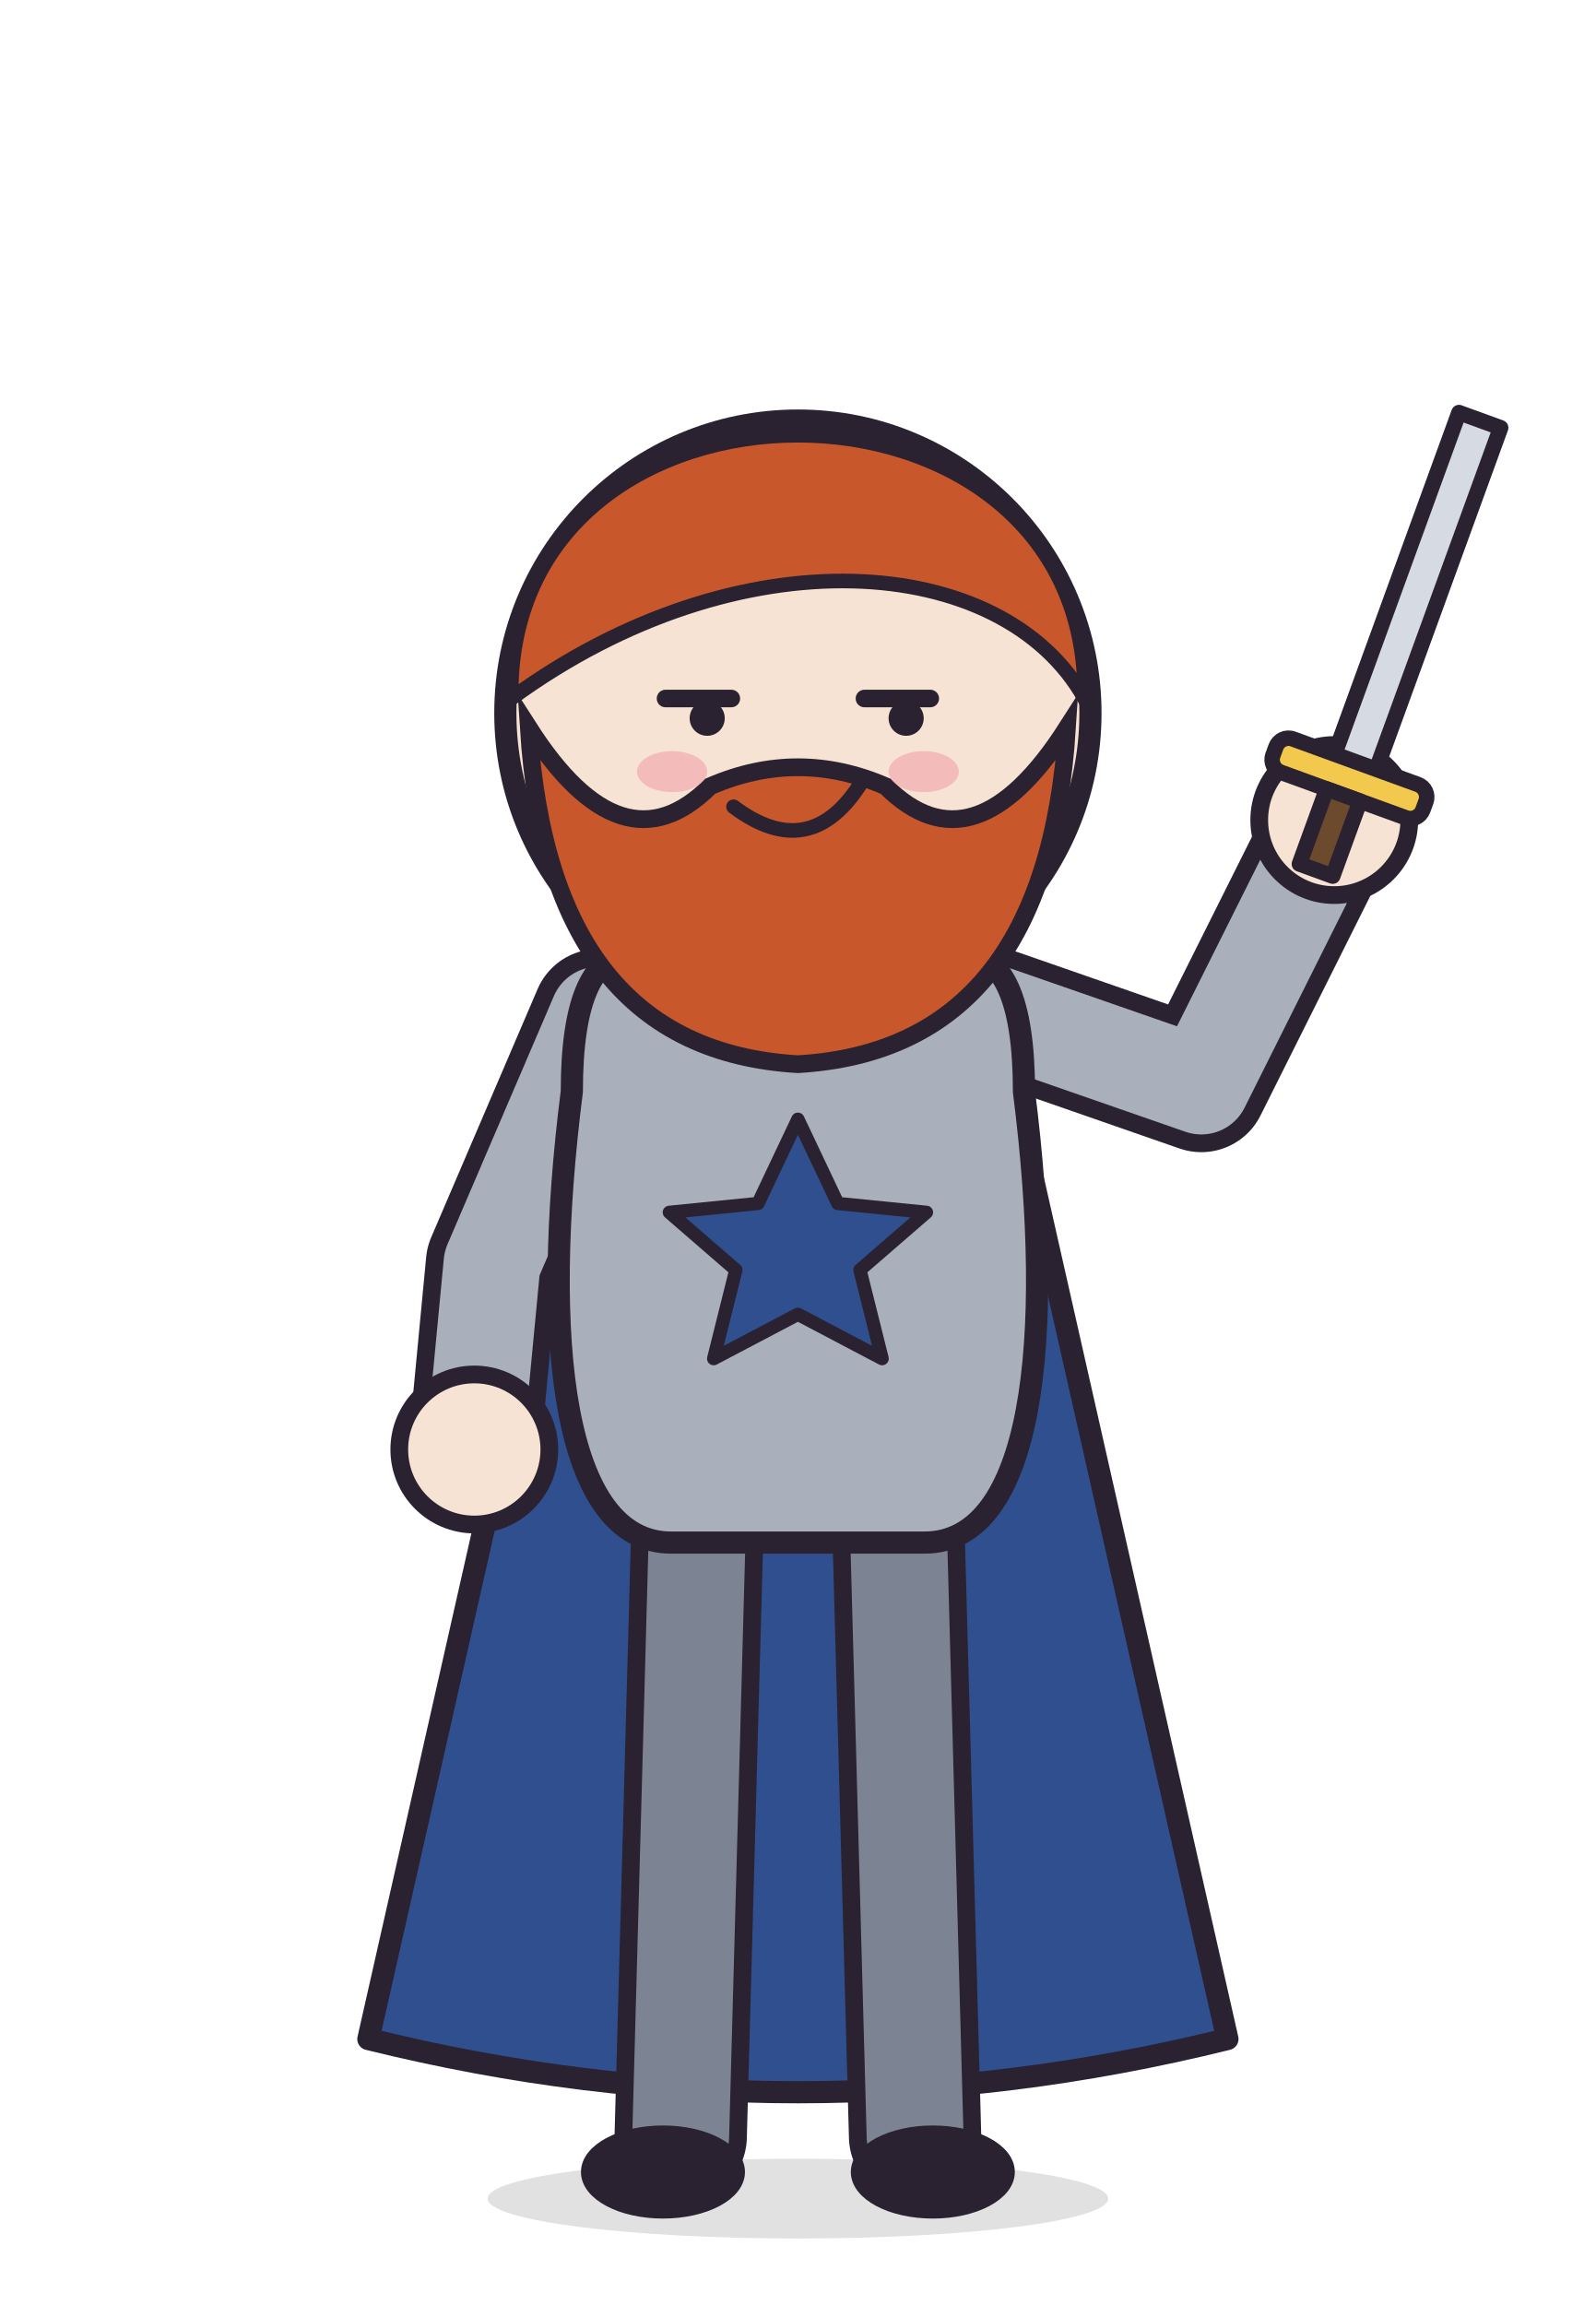
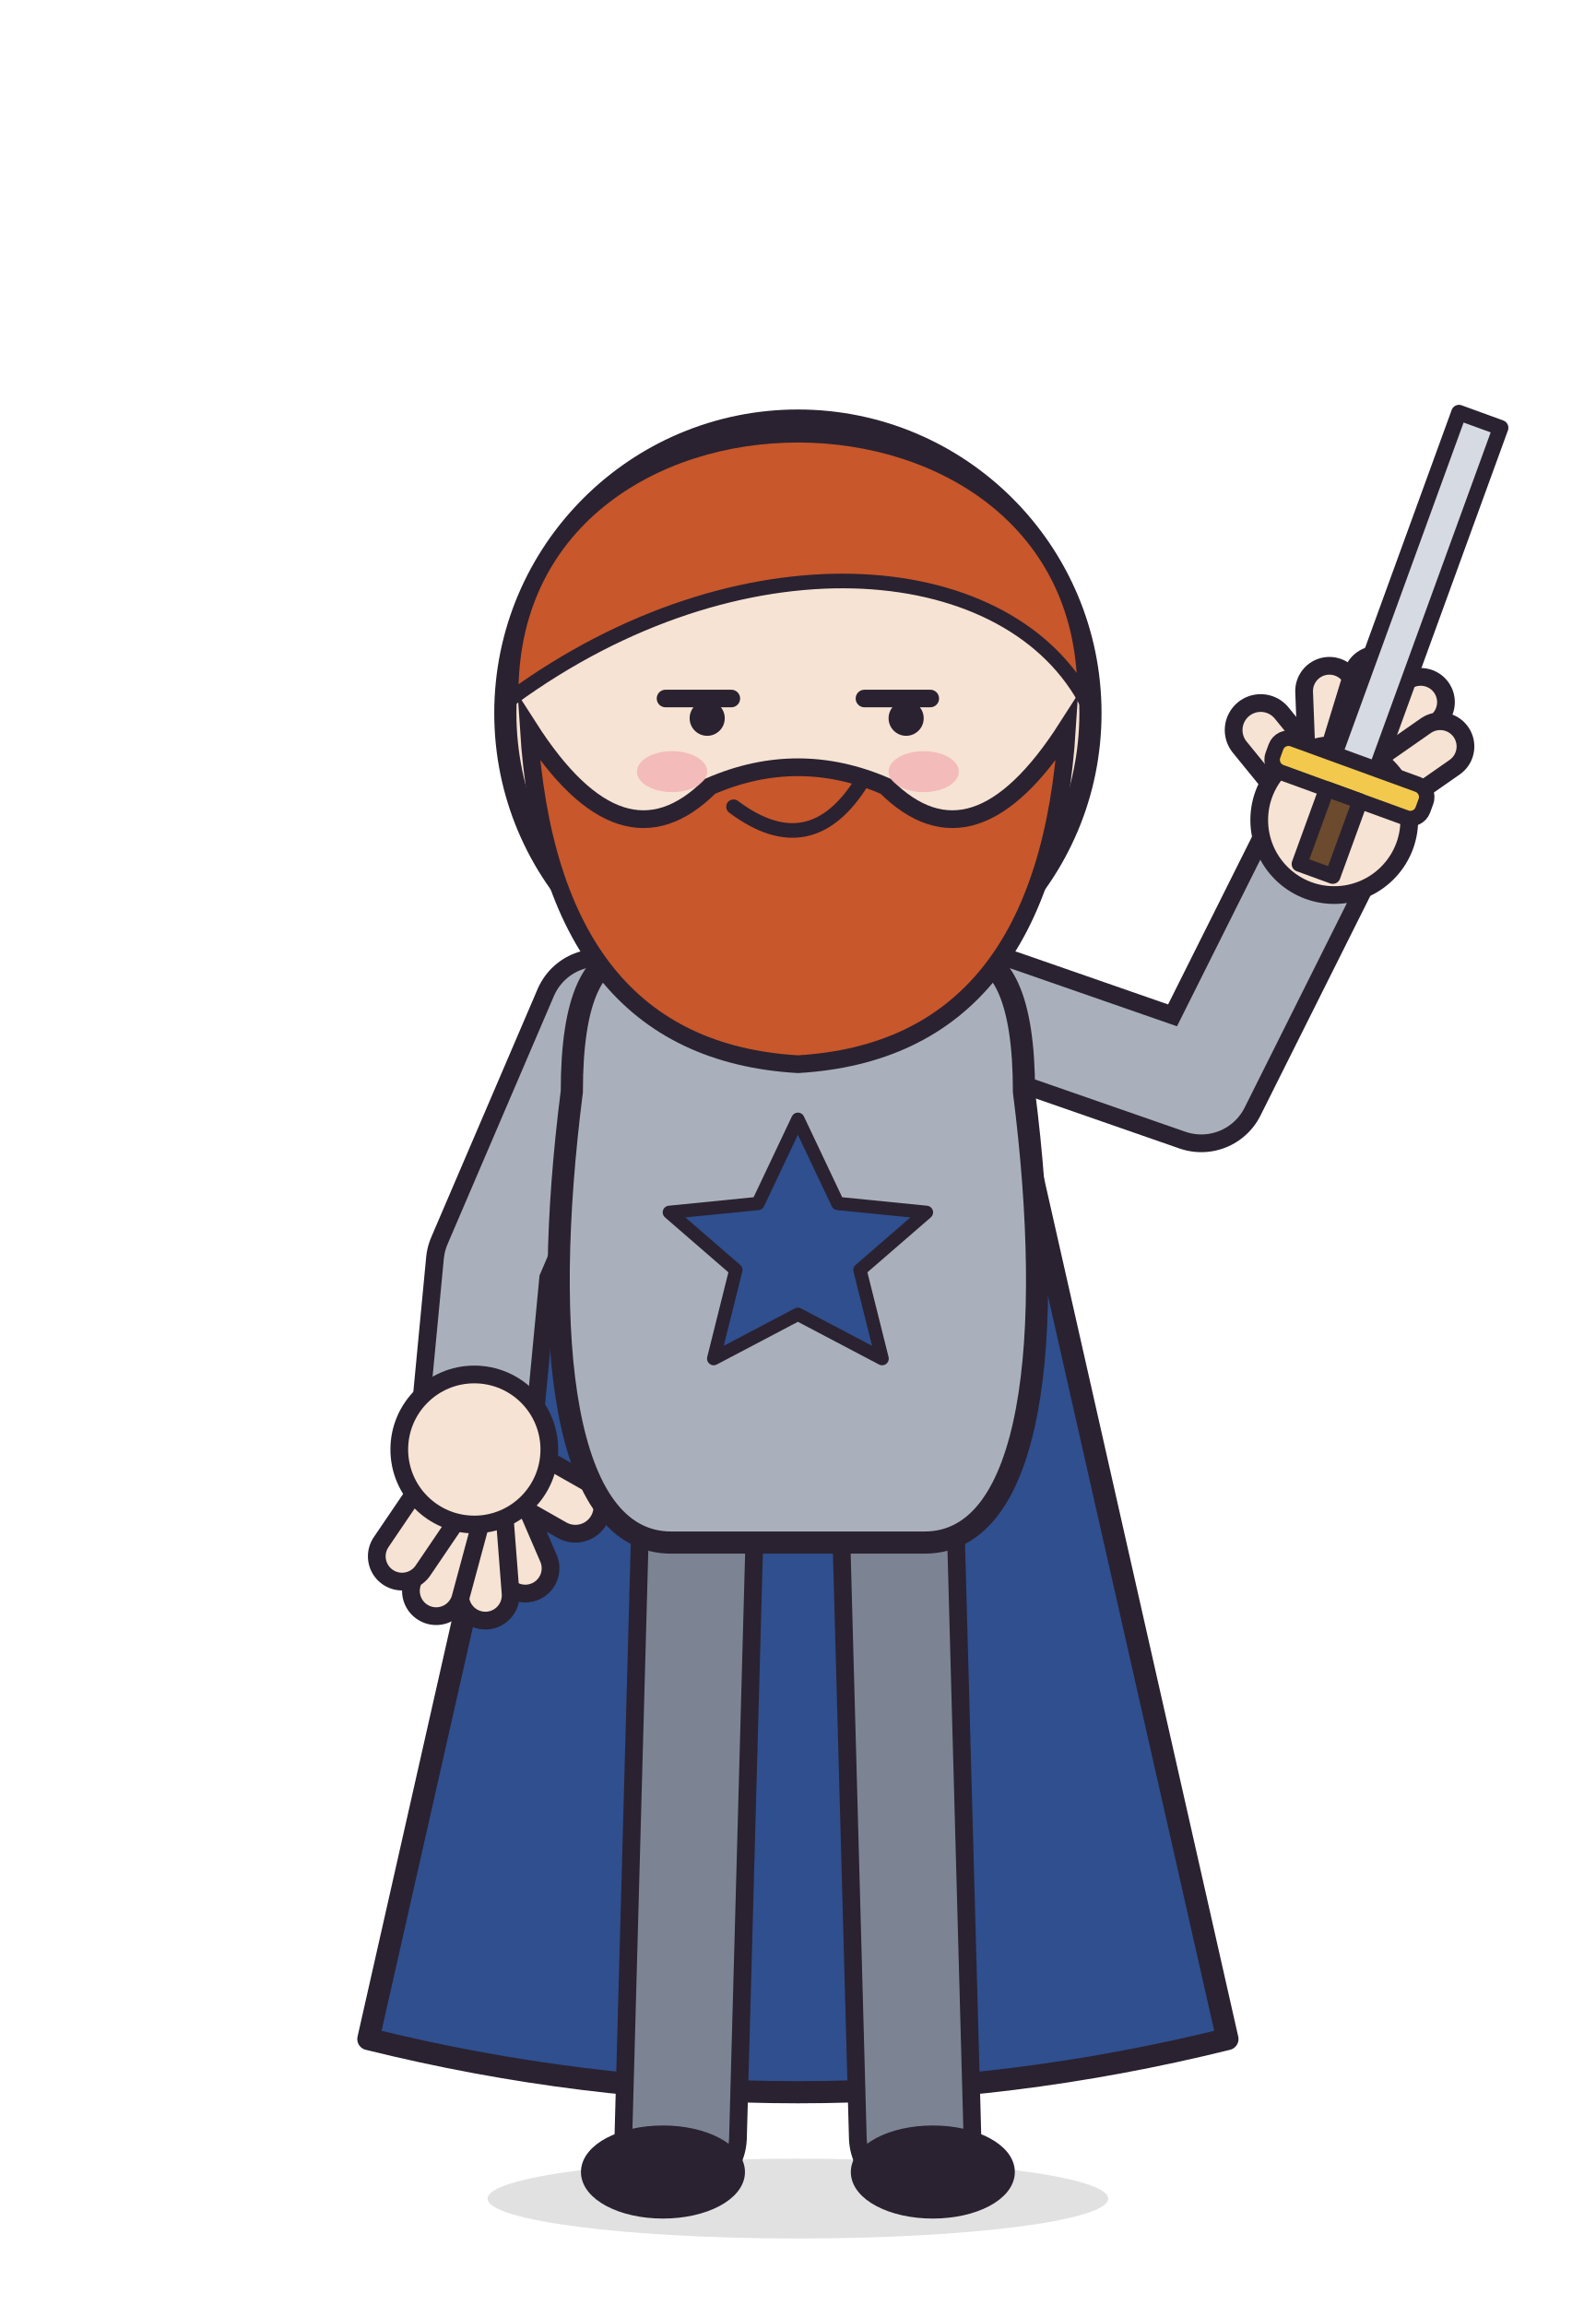
<svg xmlns="http://www.w3.org/2000/svg" viewBox="0 0 360 520" width="360" height="520">
  <ellipse cx="180" cy="496" rx="70" ry="9" fill="#000" opacity="0.12" />
  <path d="M137.16 221 L83.1 460 Q180 484 276.9 460 L222.84 221 z" fill="#2f4f8f" stroke="#2a2230" stroke-width="5" stroke-linejoin="round" />
  <path d="M157.56 336 L153.56 482 M202.44 336 L206.44 482" stroke="#2a2230" stroke-width="29.85" stroke-linecap="round" stroke-linejoin="round" fill="none" />
  <path d="M157.56 336 L153.56 482 M202.44 336 L206.44 482" stroke="#7c8494" stroke-width="21.85" stroke-linecap="round" stroke-linejoin="round" fill="none" />
  <ellipse cx="149.56" cy="490" rx="17" ry="9" fill="#2a2230" stroke="#2a2230" stroke-width="3" />
  <ellipse cx="210.44" cy="490" rx="17" ry="9" fill="#2a2230" stroke="#2a2230" stroke-width="3" />
  <path d="M135 229 L111 285 L107 327" stroke="#2a2230" stroke-width="29.85" stroke-linecap="round" stroke-linejoin="round" fill="none" />
  <path d="M135 229 L111 285 L107 327" stroke="#a9b0bc" stroke-width="21.85" stroke-linecap="round" stroke-linejoin="round" fill="none" />
  <path d="M225 229 L271 245 L301 185" stroke="#2a2230" stroke-width="29.85" stroke-linecap="round" stroke-linejoin="round" fill="none" />
  <path d="M225 229 L271 245 L301 185" stroke="#a9b0bc" stroke-width="21.85" stroke-linecap="round" stroke-linejoin="round" fill="none" />
+   <path d="M110.3 334.8 L118.5 353.8" stroke="#2a2230" stroke-width="15.4" stroke-linecap="round" />
+   <path d="M110.3 334.8 L118.5 353.8" stroke="#f6e3d3" stroke-width="7.4" stroke-linecap="round" />
+   <path d="M107.6 335.4 L109.5 359.9" stroke="#2a2230" stroke-width="15.4" stroke-linecap="round" />
+   <path d="M107.6 335.4 L109.5 359.9" stroke="#f6e3d3" stroke-width="7.4" stroke-linecap="round" />
+   <path d="M104.8 335.2 L98.4 358.9" stroke="#2a2230" stroke-width="15.4" stroke-linecap="round" />
+   <path d="M104.8 335.2 L98.4 358.9" stroke="#f6e3d3" stroke-width="7.4" stroke-linecap="round" />
+   <path d="M102.3 334.0 L90.7 351.1" stroke="#2a2230" stroke-width="15.4" stroke-linecap="round" />
+   <path d="M102.3 334.0 L90.7 351.1" stroke="#f6e3d3" stroke-width="7.4" stroke-linecap="round" />
+   <path d="M112.9 330.3 L129.8 339.9" stroke="#2a2230" stroke-width="16.2" stroke-linecap="round" />
+   <path d="M112.9 330.3 L129.8 339.9" stroke="#f6e3d3" stroke-width="8.2" stroke-linecap="round" />
  <circle cx="107" cy="327" r="16.925" fill="#f6e3d3" stroke="#2a2230" stroke-width="4" />
+   <path d="M300.7 176.5 L299.9 155.9" stroke="#2a2230" stroke-width="15.4" stroke-linecap="round" />
+   <path d="M300.7 176.5 L299.9 155.9" stroke="#f6e3d3" stroke-width="7.4" stroke-linecap="round" />
+   <path d="M303.4 176.9 L310.6 153.4" stroke="#2a2230" stroke-width="15.4" stroke-linecap="round" />
+   <path d="M303.4 176.9 L310.6 153.4" stroke="#f6e3d3" stroke-width="7.4" stroke-linecap="round" />
+   <path d="M306.0 178.2 L320.5 158.4" stroke="#2a2230" stroke-width="15.4" stroke-linecap="round" />
+   <path d="M306.0 178.2 L320.5 158.4" stroke="#f6e3d3" stroke-width="7.4" stroke-linecap="round" />
+   <path d="M308.0 180.2 L324.9 168.4" stroke="#2a2230" stroke-width="15.4" stroke-linecap="round" />
+   <path d="M308.0 180.2 L324.9 168.4" stroke="#f6e3d3" stroke-width="7.4" stroke-linecap="round" />
+   <path d="M296.7 179.8 L284.4 164.7" stroke="#2a2230" stroke-width="16.2" stroke-linecap="round" />
+   <path d="M296.7 179.8 L284.4 164.7" stroke="#f6e3d3" stroke-width="8.2" stroke-linecap="round" />
  <circle cx="301" cy="185" r="16.925" fill="#f6e3d3" stroke="#2a2230" stroke-width="4" />
  <clipPath id="t84">
    <path d="M143.28 215 Q129 215 129 246.25 C121.86 302.5 126.96 348 151.44 348 H208.56 C233.04 348 238.14 302.5 231 246.25 Q231 215 216.72 215 z" />
  </clipPath>
  <path d="M143.28 215 Q129 215 129 246.25 C121.86 302.5 126.96 348 151.44 348 H208.56 C233.04 348 238.14 302.5 231 246.25 Q231 215 216.72 215 z" fill="#a9b0bc" />
  <g clip-path="url(#t84)">
    <path d="M180 252.5 l9 19 l20 2 l-15 13 l5 20 l-19 -10 l-19 10 l5 -20 l-15 -13 l20 -2 z" fill="#2f4f8f" stroke="#2a2230" stroke-width="3" stroke-linejoin="round" />
  </g>
  <path d="M143.28 215 Q129 215 129 246.25 C121.86 302.5 126.96 348 151.44 348 H208.56 C233.04 348 238.14 302.5 231 246.25 Q231 215 216.72 215 z" fill="none" stroke="#2a2230" stroke-width="5" />
  <g transform="translate(301 185) rotate(20)">
    <rect x="-5" y="-96" width="10" height="84" fill="#d6dae2" stroke="#2a2230" stroke-width="3.5" stroke-linejoin="round" />
    <rect x="-18" y="-14" width="36" height="8" rx="3" fill="#f2c94c" stroke="#2a2230" stroke-width="3.5" stroke-linejoin="round" />
    <rect x="-4" y="-6" width="8" height="18" fill="#6b4a2e" stroke="#2a2230" stroke-width="3.5" stroke-linejoin="round" />
  </g>
  <circle cx="180" cy="160.88" r="66" fill="#f6e3d3" stroke="#2a2230" stroke-width="5" />
  <path d="M115.32 157.58 C114 78.38, 246 78.38, 244.68 157.58 C226.2 124.58, 166.8 119.96, 115.32 157.58 z" fill="#c8572b" stroke="#2a2230" stroke-width="3.3" />
  <path d="M119.28 164.18 Q123.9 236.78 180 240.08 Q236.1 236.78 240.72 164.18 Q219.6 197.18 199.8 177.38 Q180 168.8 160.2 177.38 Q140.4 197.18 119.28 164.18 z" fill="#c8572b" stroke="#2a2230" stroke-width="4" />
  <path d="M150.135 157.58 h14.85 M195.015 157.58 h14.85" stroke="#2a2230" stroke-width="3.96" stroke-linecap="round" />
  <circle cx="159.54" cy="162.035" r="3.96" fill="#2a2230" />
  <circle cx="204.42" cy="162.035" r="3.96" fill="#2a2230" />
  <path d="M165.48 182 q17.424 13.068 29.04 -5.808" stroke="#2a2230" stroke-width="3.3" fill="none" stroke-linecap="round" />
  <ellipse cx="151.62" cy="174.08" rx="7.92" ry="4.62" fill="#f2a0a8" opacity="0.6" />
  <ellipse cx="208.38" cy="174.08" rx="7.92" ry="4.62" fill="#f2a0a8" opacity="0.6" />
</svg>
